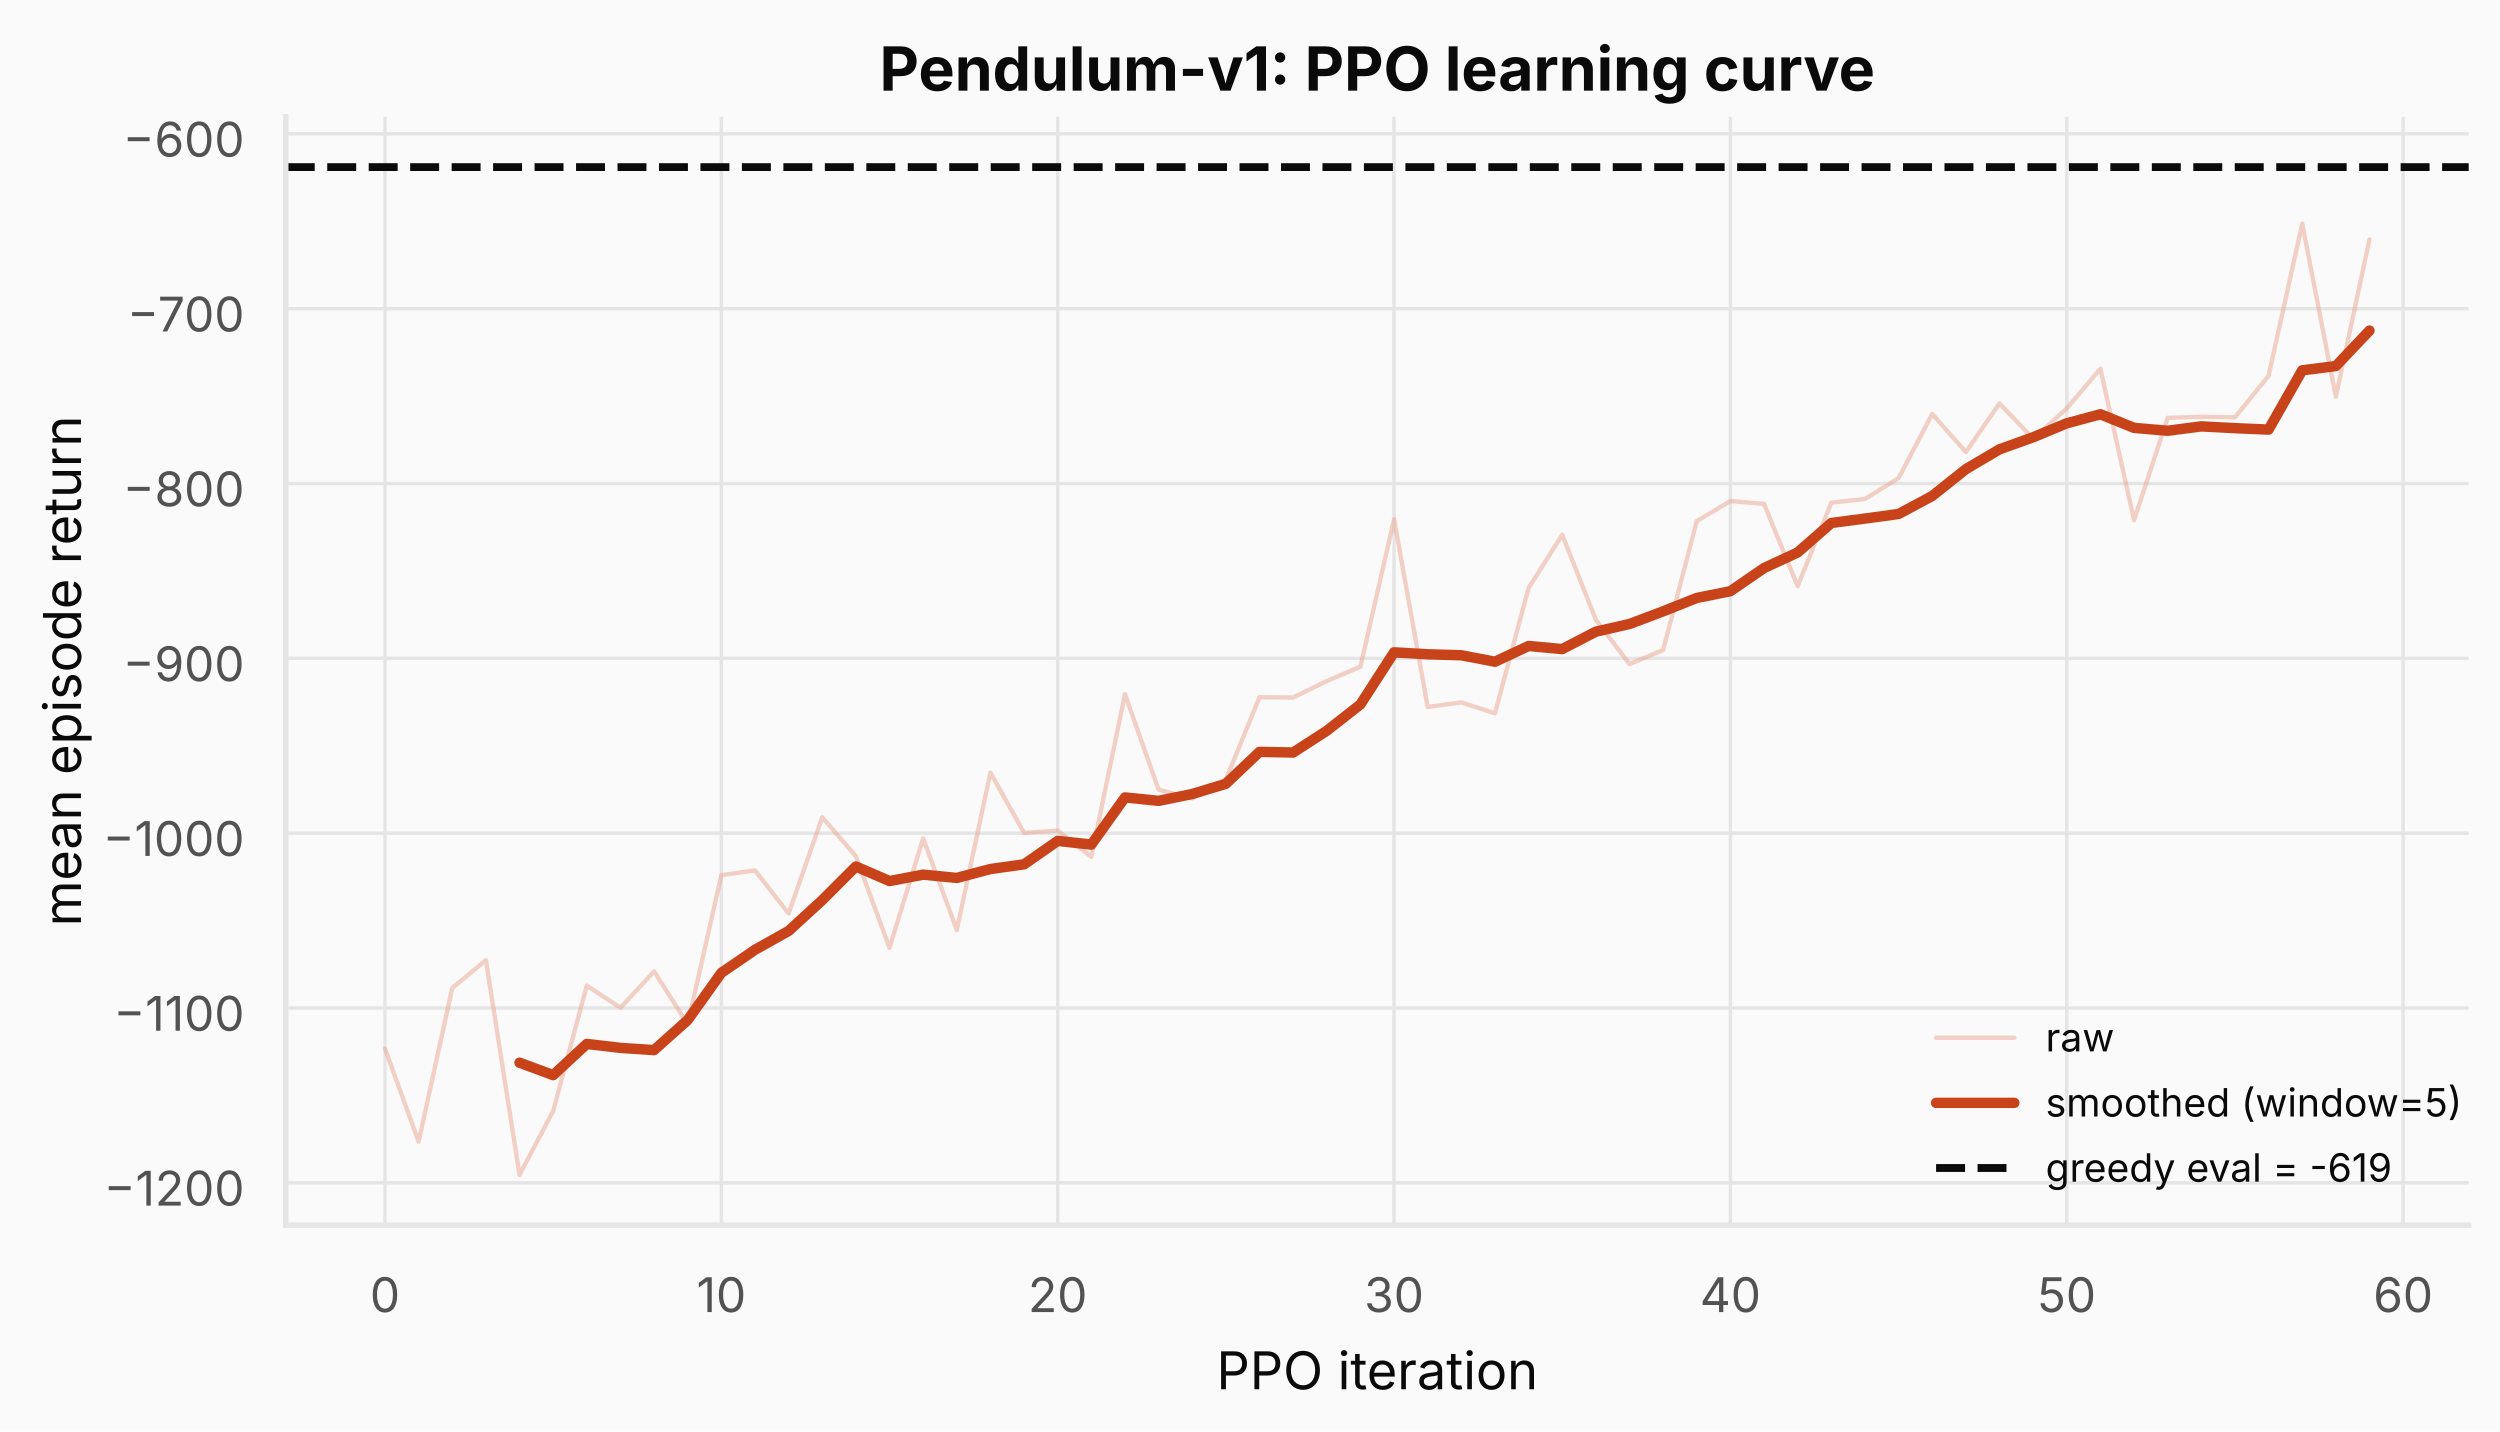
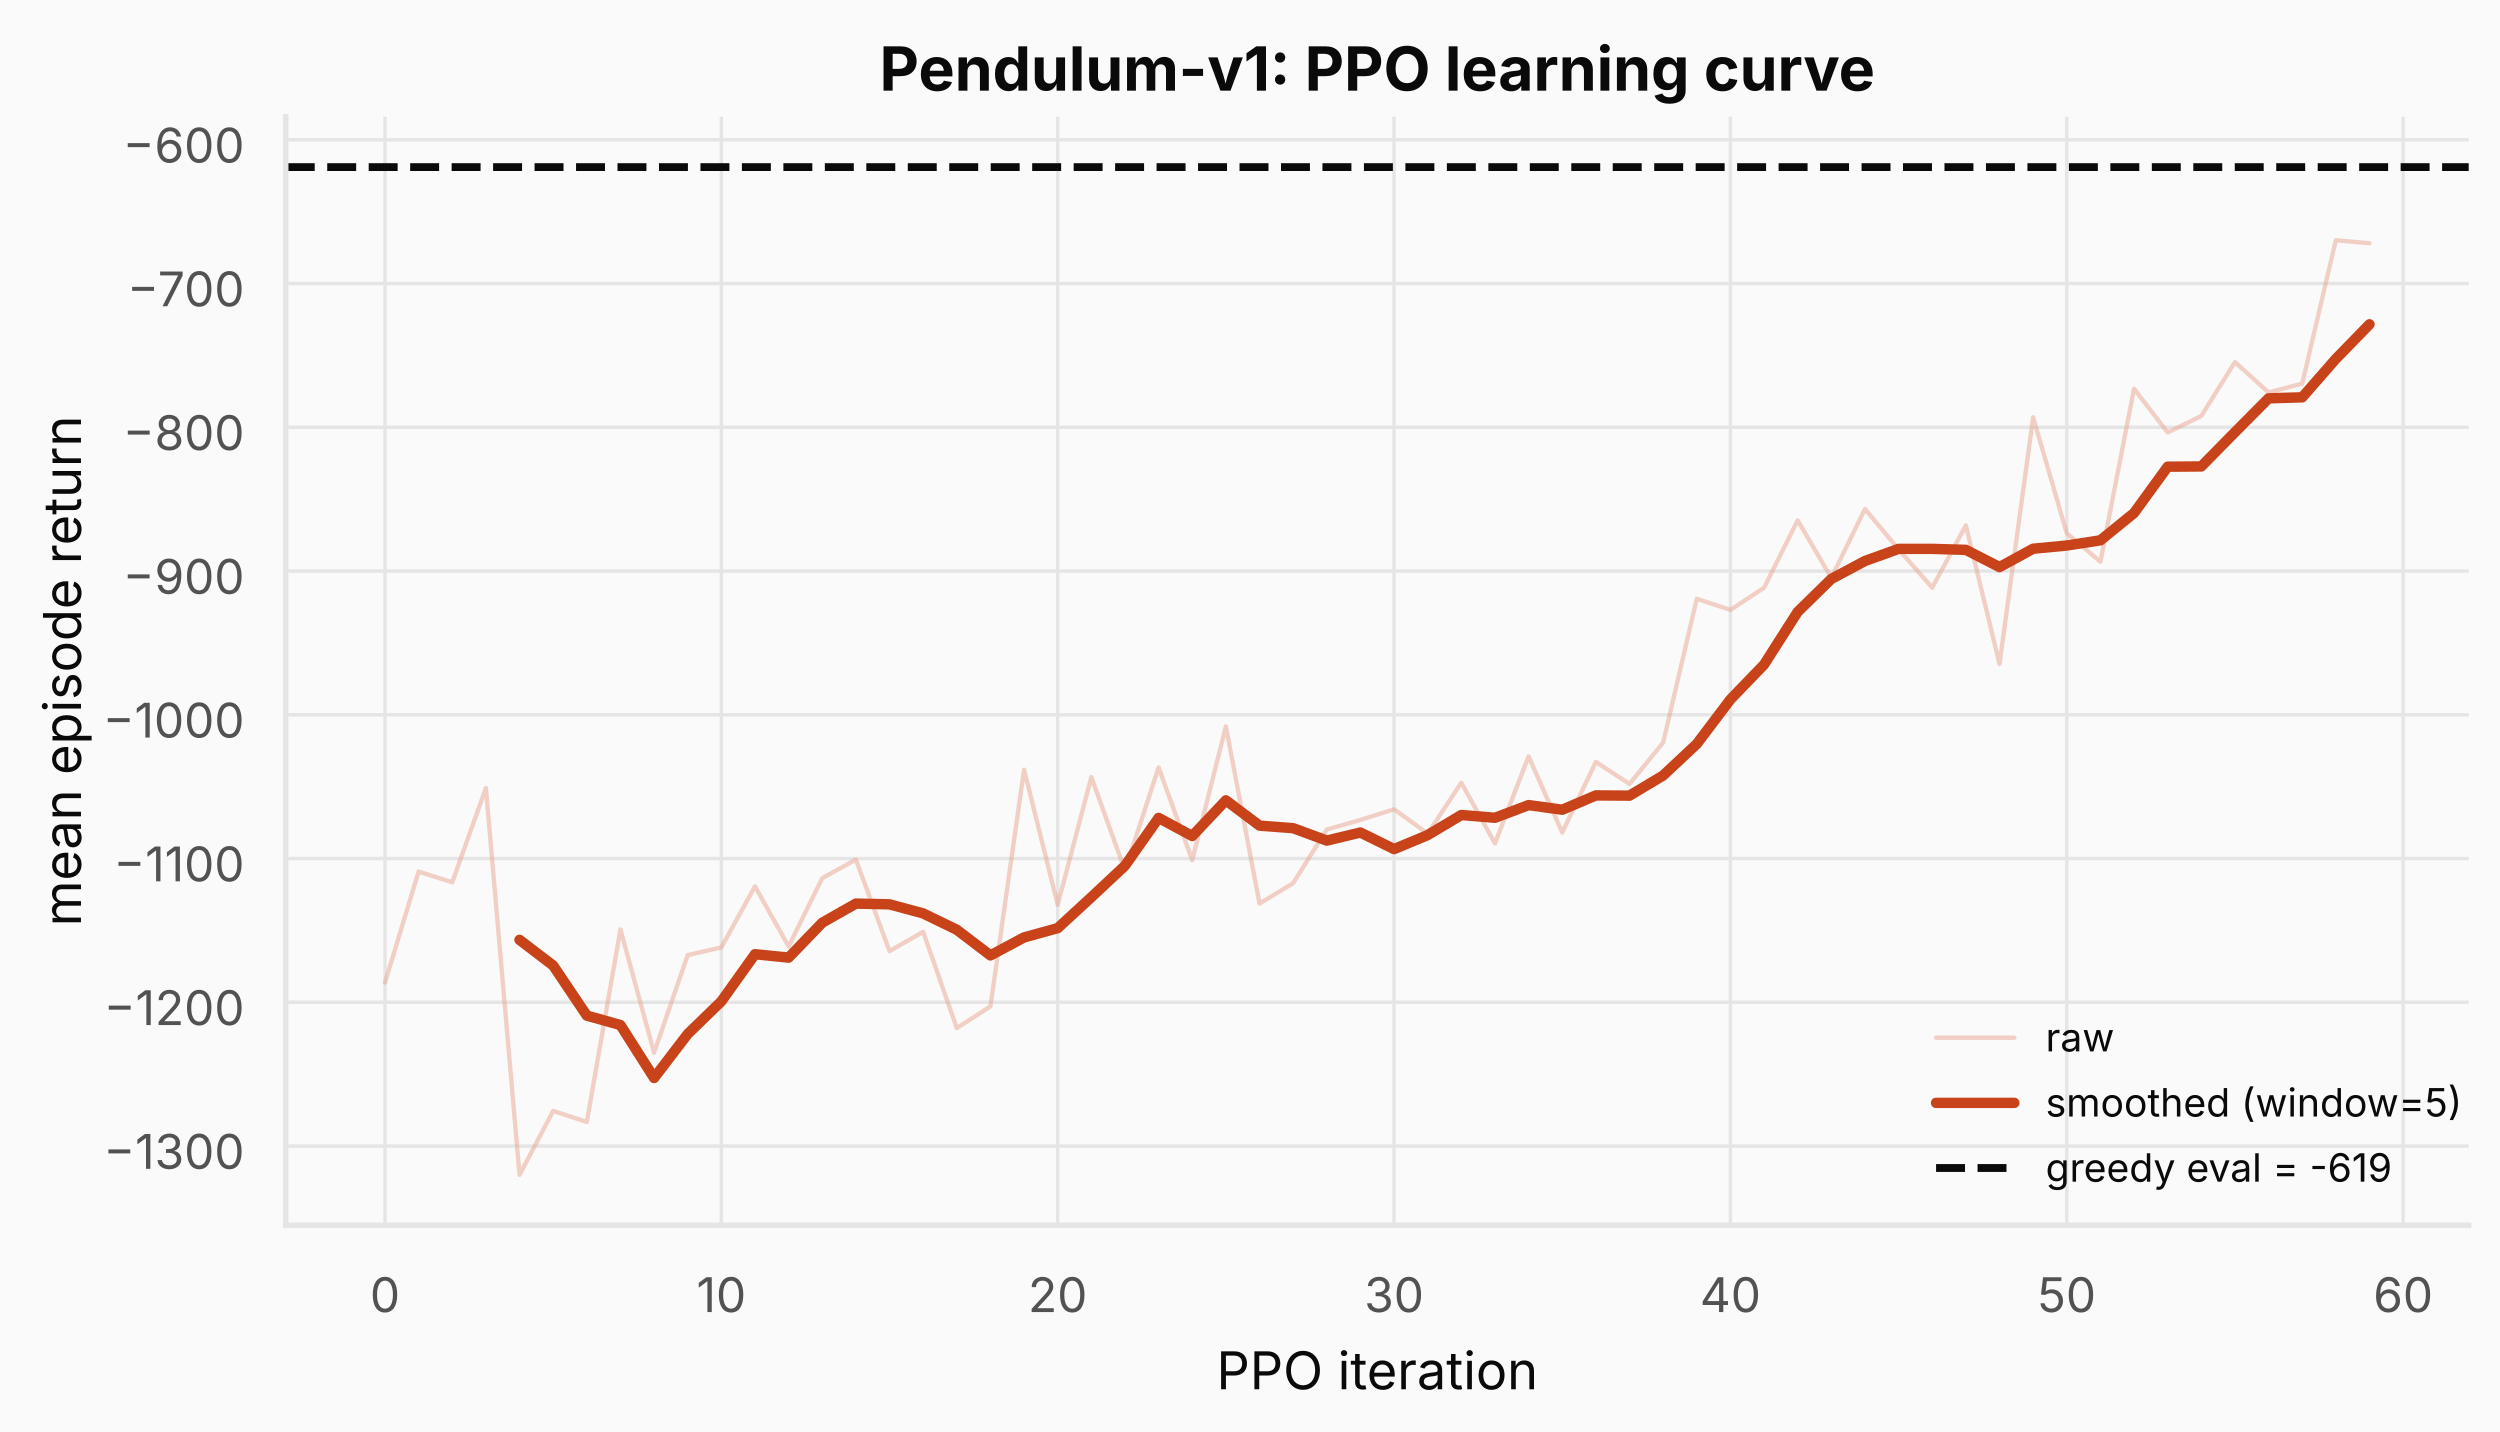
<svg xmlns="http://www.w3.org/2000/svg" width="575.141pt" height="329.369pt" viewBox="0 0 575.141 329.369" version="1.1">
  <defs>
    <style type="text/css">*{stroke-linejoin: round; stroke-linecap: butt}</style>
  </defs>
  <g id="figure_1">
    <g id="patch_1">
      <path d="M 0 329.369  L 575.141 329.369  L 575.141 0  L 0 0  z " style="fill: #fafafa" />
    </g>
    <g id="axes_1">
      <g id="patch_2">
        <path d="M 65.741 281.874  L 567.941 281.874  L 567.941 26.85  L 65.741 26.85  z " style="fill: #fafafa" />
      </g>
      <g id="matplotlib.axis_1">
        <g id="xtick_1">
          <g id="line2d_1">
-             <path d="M 88.569 281.874  L 88.569 26.85  " clip-path="url(#pa1992f66c3)" style="fill: none; stroke: #e5e5e5; stroke-width: 0.8; stroke-linecap: round" />
+             <path d="M 88.569 281.874  L 88.569 26.85  " clip-path="url(#pfc8243ac1d)" style="fill: none; stroke: #e5e5e5; stroke-width: 0.8; stroke-linecap: round" />
          </g>
          <g id="text_1">
            <text style="font-size: 11px; font-family: 'Geist', 'Inter', 'Helvetica Neue', 'Arial', 'DejaVu Sans', sans-serif; text-anchor: middle; fill: #525252" x="88.569" y="301.846" transform="rotate(-0 88.56852 301.846)">0</text>
          </g>
        </g>
        <g id="xtick_2">
          <g id="line2d_2">
-             <path d="M 165.949 281.874  L 165.949 26.85  " clip-path="url(#pa1992f66c3)" style="fill: none; stroke: #e5e5e5; stroke-width: 0.8; stroke-linecap: round" />
+             <path d="M 165.949 281.874  L 165.949 26.85  " clip-path="url(#pfc8243ac1d)" style="fill: none; stroke: #e5e5e5; stroke-width: 0.8; stroke-linecap: round" />
          </g>
          <g id="text_2">
            <text style="font-size: 11px; font-family: 'Geist', 'Inter', 'Helvetica Neue', 'Arial', 'DejaVu Sans', sans-serif; text-anchor: middle; fill: #525252" x="165.949" y="301.846" transform="rotate(-0 165.9491 301.846)">10</text>
          </g>
        </g>
        <g id="xtick_3">
          <g id="line2d_3">
-             <path d="M 243.33 281.874  L 243.33 26.85  " clip-path="url(#pa1992f66c3)" style="fill: none; stroke: #e5e5e5; stroke-width: 0.8; stroke-linecap: round" />
+             <path d="M 243.33 281.874  L 243.33 26.85  " clip-path="url(#pfc8243ac1d)" style="fill: none; stroke: #e5e5e5; stroke-width: 0.8; stroke-linecap: round" />
          </g>
          <g id="text_3">
            <text style="font-size: 11px; font-family: 'Geist', 'Inter', 'Helvetica Neue', 'Arial', 'DejaVu Sans', sans-serif; text-anchor: middle; fill: #525252" x="243.33" y="301.846" transform="rotate(-0 243.3297 301.846)">20</text>
          </g>
        </g>
        <g id="xtick_4">
          <g id="line2d_4">
-             <path d="M 320.71 281.874  L 320.71 26.85  " clip-path="url(#pa1992f66c3)" style="fill: none; stroke: #e5e5e5; stroke-width: 0.8; stroke-linecap: round" />
+             <path d="M 320.71 281.874  L 320.71 26.85  " clip-path="url(#pfc8243ac1d)" style="fill: none; stroke: #e5e5e5; stroke-width: 0.8; stroke-linecap: round" />
          </g>
          <g id="text_4">
            <text style="font-size: 11px; font-family: 'Geist', 'Inter', 'Helvetica Neue', 'Arial', 'DejaVu Sans', sans-serif; text-anchor: middle; fill: #525252" x="320.71" y="301.846" transform="rotate(-0 320.7103 301.846)">30</text>
          </g>
        </g>
        <g id="xtick_5">
          <g id="line2d_5">
-             <path d="M 398.091 281.874  L 398.091 26.85  " clip-path="url(#pa1992f66c3)" style="fill: none; stroke: #e5e5e5; stroke-width: 0.8; stroke-linecap: round" />
+             <path d="M 398.091 281.874  L 398.091 26.85  " clip-path="url(#pfc8243ac1d)" style="fill: none; stroke: #e5e5e5; stroke-width: 0.8; stroke-linecap: round" />
          </g>
          <g id="text_5">
            <text style="font-size: 11px; font-family: 'Geist', 'Inter', 'Helvetica Neue', 'Arial', 'DejaVu Sans', sans-serif; text-anchor: middle; fill: #525252" x="398.091" y="301.846" transform="rotate(-0 398.0909 301.846)">40</text>
          </g>
        </g>
        <g id="xtick_6">
          <g id="line2d_6">
-             <path d="M 475.471 281.874  L 475.471 26.85  " clip-path="url(#pa1992f66c3)" style="fill: none; stroke: #e5e5e5; stroke-width: 0.8; stroke-linecap: round" />
+             <path d="M 475.471 281.874  L 475.471 26.85  " clip-path="url(#pfc8243ac1d)" style="fill: none; stroke: #e5e5e5; stroke-width: 0.8; stroke-linecap: round" />
          </g>
          <g id="text_6">
            <text style="font-size: 11px; font-family: 'Geist', 'Inter', 'Helvetica Neue', 'Arial', 'DejaVu Sans', sans-serif; text-anchor: middle; fill: #525252" x="475.471" y="301.846" transform="rotate(-0 475.4715 301.846)">50</text>
          </g>
        </g>
        <g id="xtick_7">
          <g id="line2d_7">
-             <path d="M 552.852 281.874  L 552.852 26.85  " clip-path="url(#pa1992f66c3)" style="fill: none; stroke: #e5e5e5; stroke-width: 0.8; stroke-linecap: round" />
+             <path d="M 552.852 281.874  L 552.852 26.85  " clip-path="url(#pfc8243ac1d)" style="fill: none; stroke: #e5e5e5; stroke-width: 0.8; stroke-linecap: round" />
          </g>
          <g id="text_7">
            <text style="font-size: 11px; font-family: 'Geist', 'Inter', 'Helvetica Neue', 'Arial', 'DejaVu Sans', sans-serif; text-anchor: middle; fill: #525252" x="552.852" y="301.846" transform="rotate(-0 552.852 301.846)">60</text>
          </g>
        </g>
        <g id="text_8">
          <text style="font-size: 12px; font-family: 'Geist', 'Inter', 'Helvetica Neue', 'Arial', 'DejaVu Sans', sans-serif; text-anchor: middle; fill: #0a0a0a" x="316.841" y="319.613" transform="rotate(-0 316.8413 319.613)">PPO iteration</text>
        </g>
      </g>
      <g id="matplotlib.axis_2">
        <g id="ytick_1">
          <g id="line2d_8">
-             <path d="M 65.741 272.116  L 567.941 272.116  " clip-path="url(#pa1992f66c3)" style="fill: none; stroke: #e5e5e5; stroke-width: 0.8; stroke-linecap: round" />
+             <path d="M 65.741 263.655  L 567.941 263.655  " clip-path="url(#pfc8243ac1d)" style="fill: none; stroke: #e5e5e5; stroke-width: 0.8; stroke-linecap: round" />
          </g>
          <g id="text_9">
-             <text style="font-size: 11px; font-family: 'Geist', 'Inter', 'Helvetica Neue', 'Arial', 'DejaVu Sans', sans-serif; text-anchor: end; fill: #525252" x="56.241" y="277.352" transform="rotate(-0 56.24125 277.3517)">−1200</text>
+             <text style="font-size: 11px; font-family: 'Geist', 'Inter', 'Helvetica Neue', 'Arial', 'DejaVu Sans', sans-serif; text-anchor: end; fill: #525252" x="56.241" y="268.891" transform="rotate(-0 56.24125 268.8906)">−1300</text>
          </g>
        </g>
        <g id="ytick_2">
          <g id="line2d_9">
-             <path d="M 65.741 231.897  L 567.941 231.897  " clip-path="url(#pa1992f66c3)" style="fill: none; stroke: #e5e5e5; stroke-width: 0.8; stroke-linecap: round" />
+             <path d="M 65.741 230.584  L 567.941 230.584  " clip-path="url(#pfc8243ac1d)" style="fill: none; stroke: #e5e5e5; stroke-width: 0.8; stroke-linecap: round" />
          </g>
          <g id="text_10">
-             <text style="font-size: 11px; font-family: 'Geist', 'Inter', 'Helvetica Neue', 'Arial', 'DejaVu Sans', sans-serif; text-anchor: end; fill: #525252" x="56.241" y="237.133" transform="rotate(-0 56.24125 237.1325)">−1100</text>
+             <text style="font-size: 11px; font-family: 'Geist', 'Inter', 'Helvetica Neue', 'Arial', 'DejaVu Sans', sans-serif; text-anchor: end; fill: #525252" x="56.241" y="235.82" transform="rotate(-0 56.24125 235.8197)">−1200</text>
          </g>
        </g>
        <g id="ytick_3">
          <g id="line2d_10">
-             <path d="M 65.741 191.677  L 567.941 191.677  " clip-path="url(#pa1992f66c3)" style="fill: none; stroke: #e5e5e5; stroke-width: 0.8; stroke-linecap: round" />
+             <path d="M 65.741 197.513  L 567.941 197.513  " clip-path="url(#pfc8243ac1d)" style="fill: none; stroke: #e5e5e5; stroke-width: 0.8; stroke-linecap: round" />
          </g>
          <g id="text_11">
-             <text style="font-size: 11px; font-family: 'Geist', 'Inter', 'Helvetica Neue', 'Arial', 'DejaVu Sans', sans-serif; text-anchor: end; fill: #525252" x="56.241" y="196.913" transform="rotate(-0 56.24125 196.9133)">−1000</text>
+             <text style="font-size: 11px; font-family: 'Geist', 'Inter', 'Helvetica Neue', 'Arial', 'DejaVu Sans', sans-serif; text-anchor: end; fill: #525252" x="56.241" y="202.749" transform="rotate(-0 56.24125 202.7489)">−1100</text>
          </g>
        </g>
        <g id="ytick_4">
          <g id="line2d_11">
-             <path d="M 65.741 151.458  L 567.941 151.458  " clip-path="url(#pa1992f66c3)" style="fill: none; stroke: #e5e5e5; stroke-width: 0.8; stroke-linecap: round" />
+             <path d="M 65.741 164.442  L 567.941 164.442  " clip-path="url(#pfc8243ac1d)" style="fill: none; stroke: #e5e5e5; stroke-width: 0.8; stroke-linecap: round" />
          </g>
          <g id="text_12">
-             <text style="font-size: 11px; font-family: 'Geist', 'Inter', 'Helvetica Neue', 'Arial', 'DejaVu Sans', sans-serif; text-anchor: end; fill: #525252" x="56.241" y="156.694" transform="rotate(-0 56.24125 156.694)">−900</text>
+             <text style="font-size: 11px; font-family: 'Geist', 'Inter', 'Helvetica Neue', 'Arial', 'DejaVu Sans', sans-serif; text-anchor: end; fill: #525252" x="56.241" y="169.678" transform="rotate(-0 56.24125 169.678)">−1000</text>
          </g>
        </g>
        <g id="ytick_5">
          <g id="line2d_12">
-             <path d="M 65.741 111.239  L 567.941 111.239  " clip-path="url(#pa1992f66c3)" style="fill: none; stroke: #e5e5e5; stroke-width: 0.8; stroke-linecap: round" />
+             <path d="M 65.741 131.371  L 567.941 131.371  " clip-path="url(#pfc8243ac1d)" style="fill: none; stroke: #e5e5e5; stroke-width: 0.8; stroke-linecap: round" />
          </g>
          <g id="text_13">
-             <text style="font-size: 11px; font-family: 'Geist', 'Inter', 'Helvetica Neue', 'Arial', 'DejaVu Sans', sans-serif; text-anchor: end; fill: #525252" x="56.241" y="116.475" transform="rotate(-0 56.24125 116.4748)">−800</text>
+             <text style="font-size: 11px; font-family: 'Geist', 'Inter', 'Helvetica Neue', 'Arial', 'DejaVu Sans', sans-serif; text-anchor: end; fill: #525252" x="56.241" y="136.607" transform="rotate(-0 56.24125 136.6071)">−900</text>
          </g>
        </g>
        <g id="ytick_6">
          <g id="line2d_13">
-             <path d="M 65.741 71.02  L 567.941 71.02  " clip-path="url(#pa1992f66c3)" style="fill: none; stroke: #e5e5e5; stroke-width: 0.8; stroke-linecap: round" />
+             <path d="M 65.741 98.3  L 567.941 98.3  " clip-path="url(#pfc8243ac1d)" style="fill: none; stroke: #e5e5e5; stroke-width: 0.8; stroke-linecap: round" />
          </g>
          <g id="text_14">
-             <text style="font-size: 11px; font-family: 'Geist', 'Inter', 'Helvetica Neue', 'Arial', 'DejaVu Sans', sans-serif; text-anchor: end; fill: #525252" x="56.241" y="76.256" transform="rotate(-0 56.24125 76.25558)">−700</text>
+             <text style="font-size: 11px; font-family: 'Geist', 'Inter', 'Helvetica Neue', 'Arial', 'DejaVu Sans', sans-serif; text-anchor: end; fill: #525252" x="56.241" y="103.536" transform="rotate(-0 56.24125 103.5363)">−800</text>
          </g>
        </g>
        <g id="ytick_7">
          <g id="line2d_14">
-             <path d="M 65.741 30.8  L 567.941 30.8  " clip-path="url(#pa1992f66c3)" style="fill: none; stroke: #e5e5e5; stroke-width: 0.8; stroke-linecap: round" />
+             <path d="M 65.741 65.229  L 567.941 65.229  " clip-path="url(#pfc8243ac1d)" style="fill: none; stroke: #e5e5e5; stroke-width: 0.8; stroke-linecap: round" />
          </g>
          <g id="text_15">
-             <text style="font-size: 11px; font-family: 'Geist', 'Inter', 'Helvetica Neue', 'Arial', 'DejaVu Sans', sans-serif; text-anchor: end; fill: #525252" x="56.241" y="36.036" transform="rotate(-0 56.24125 36.03635)">−600</text>
+             <text style="font-size: 11px; font-family: 'Geist', 'Inter', 'Helvetica Neue', 'Arial', 'DejaVu Sans', sans-serif; text-anchor: end; fill: #525252" x="56.241" y="70.465" transform="rotate(-0 56.24125 70.4654)">−700</text>
          </g>
        </g>
-         <g id="text_16">
+         <g id="ytick_8">
+           <g id="line2d_15">
+             <path d="M 65.741 32.159  L 567.941 32.159  " clip-path="url(#pfc8243ac1d)" style="fill: none; stroke: #e5e5e5; stroke-width: 0.8; stroke-linecap: round" />
+           </g>
+           <g id="text_16">
+             <text style="font-size: 11px; font-family: 'Geist', 'Inter', 'Helvetica Neue', 'Arial', 'DejaVu Sans', sans-serif; text-anchor: end; fill: #525252" x="56.241" y="37.395" transform="rotate(-0 56.24125 37.39453)">−600</text>
+           </g>
+         </g>
+         <g id="text_17">
          <text style="font-size: 12px; font-family: 'Geist', 'Inter', 'Helvetica Neue', 'Arial', 'DejaVu Sans', sans-serif; text-anchor: middle; fill: #0a0a0a" x="18.624" y="154.362" transform="rotate(-90 18.624 154.362)">mean episode return</text>
        </g>
      </g>
-       <g id="line2d_15">
-         <path d="M 88.569 241.263  L 96.307 262.648  L 104.045 227.292  L 111.783 220.9  L 119.521 270.282  L 127.259 255.587  L 134.997 226.754  L 142.735 231.839  L 150.473 223.468  L 158.211 235.651  L 165.949 201.345  L 173.687 200.232  L 181.425 210.162  L 189.163 188.004  L 196.901 196.993  L 204.639 218.054  L 212.377 192.877  L 220.116 213.953  L 227.854 177.749  L 235.592 191.599  L 243.33 191.09  L 251.068 197.116  L 258.806 159.714  L 266.544 181.686  L 274.282 183.689  L 282.02 179.359  L 289.758 160.4  L 297.496 160.468  L 305.234 156.661  L 312.972 153.382  L 320.71 119.466  L 328.448 162.631  L 336.186 161.595  L 343.924 164.1  L 351.663 135.272  L 359.401 123.036  L 367.139 142.579  L 374.877 152.771  L 382.615 149.536  L 390.353 119.887  L 398.091 115.258  L 405.829 115.928  L 413.567 134.852  L 421.305 115.653  L 429.043 114.792  L 436.781 109.994  L 444.519 95.229  L 452.257 104.002  L 459.995 92.809  L 467.733 100.922  L 475.471 93.961  L 483.21 84.816  L 490.948 119.663  L 498.686 96.124  L 506.424 95.9  L 514.162 95.998  L 521.9 86.463  L 529.638 51.475  L 537.376 91.25  L 545.114 55.104  " clip-path="url(#pa1992f66c3)" style="fill: none; stroke: #e8a48f; stroke-opacity: 0.5; stroke-linecap: round" />
-       </g>
      <g id="line2d_16">
-         <path d="M 119.521 244.477  L 127.259 247.342  L 134.997 240.163  L 142.735 241.072  L 150.473 241.586  L 158.211 234.66  L 165.949 223.812  L 173.687 218.507  L 181.425 214.172  L 189.163 207.079  L 196.901 199.347  L 204.639 202.689  L 212.377 201.218  L 220.116 201.976  L 227.854 199.925  L 235.592 198.847  L 243.33 193.454  L 251.068 194.301  L 258.806 183.454  L 266.544 184.241  L 274.282 182.659  L 282.02 180.313  L 289.758 172.97  L 297.496 173.12  L 305.234 168.115  L 312.972 162.054  L 320.71 150.075  L 328.448 150.522  L 336.186 150.747  L 343.924 152.235  L 351.663 148.613  L 359.401 149.327  L 367.139 145.316  L 374.877 143.552  L 382.615 140.639  L 390.353 137.562  L 398.091 136.006  L 405.829 130.676  L 413.567 127.092  L 421.305 120.316  L 429.043 119.297  L 436.781 118.244  L 444.519 114.104  L 452.257 107.934  L 459.995 103.365  L 467.733 100.591  L 475.471 97.385  L 483.21 95.302  L 490.948 98.434  L 498.686 99.097  L 506.424 98.093  L 514.162 98.5  L 521.9 98.83  L 529.638 85.192  L 537.376 84.217  L 545.114 76.058  " clip-path="url(#pa1992f66c3)" style="fill: none; stroke: #c8421a; stroke-width: 2.4; stroke-linecap: round" />
+         <path d="M 88.569 226.04  L 96.307 200.516  L 104.045 202.976  L 111.783 181.292  L 119.521 270.282  L 127.259 255.575  L 134.997 258.112  L 142.735 213.827  L 150.473 242.182  L 158.211 219.73  L 165.949 217.957  L 173.687 203.915  L 181.425 217.736  L 189.163 202.03  L 196.901 197.751  L 204.639 218.807  L 212.377 214.372  L 220.116 236.523  L 227.854 231.52  L 235.592 177.078  L 243.33 208.145  L 251.068 178.775  L 258.806 200.258  L 266.544 176.566  L 274.282 197.896  L 282.02 167.114  L 289.758 207.877  L 297.496 203.181  L 305.234 190.842  L 312.972 188.623  L 320.71 186.179  L 328.448 191.768  L 336.186 180.081  L 343.924 194.034  L 351.663 174.019  L 359.401 191.524  L 367.139 175.286  L 374.877 180.349  L 382.615 170.845  L 390.353 137.751  L 398.091 140.317  L 405.829 135.207  L 413.567 119.714  L 421.305 132.959  L 429.043 117.098  L 436.781 126.377  L 444.519 135.201  L 452.257 120.861  L 459.995 152.755  L 467.733 96.002  L 475.471 122.677  L 483.21 129.231  L 490.948 89.441  L 498.686 99.491  L 506.424 95.694  L 514.162 83.299  L 521.9 90.287  L 529.638 88.25  L 537.376 55.272  L 545.114 55.96  " clip-path="url(#pfc8243ac1d)" style="fill: none; stroke: #e8a48f; stroke-opacity: 0.5; stroke-linecap: round" />
      </g>
      <g id="line2d_17">
-         <path d="M 65.741 38.442  L 567.941 38.442  " clip-path="url(#pa1992f66c3)" style="fill: none; stroke-dasharray: 6.66,2.88; stroke-dashoffset: 0; stroke: #0a0a0a; stroke-width: 1.8" />
+         <path d="M 119.521 216.221  L 127.259 222.128  L 134.997 233.647  L 142.735 235.818  L 150.473 247.996  L 158.211 237.885  L 165.949 230.361  L 173.687 219.522  L 181.425 220.304  L 189.163 212.274  L 196.901 207.878  L 204.639 208.048  L 212.377 210.139  L 220.116 213.897  L 227.854 219.795  L 235.592 215.66  L 243.33 213.528  L 251.068 206.408  L 258.806 199.155  L 266.544 188.164  L 274.282 192.328  L 282.02 184.122  L 289.758 189.942  L 297.496 190.527  L 305.234 193.382  L 312.972 191.528  L 320.71 195.341  L 328.448 192.119  L 336.186 187.499  L 343.924 188.137  L 351.663 185.216  L 359.401 186.285  L 367.139 182.989  L 374.877 183.042  L 382.615 178.405  L 390.353 171.151  L 398.091 160.909  L 405.829 152.894  L 413.567 140.767  L 421.305 133.189  L 429.043 129.059  L 436.781 126.271  L 444.519 126.27  L 452.257 126.499  L 459.995 130.458  L 467.733 126.239  L 475.471 125.499  L 483.21 124.305  L 490.948 118.021  L 498.686 107.368  L 506.424 107.307  L 514.162 99.431  L 521.9 91.642  L 529.638 91.404  L 537.376 82.561  L 545.114 74.614  " clip-path="url(#pfc8243ac1d)" style="fill: none; stroke: #c8421a; stroke-width: 2.4; stroke-linecap: round" />
+       </g>
+       <g id="line2d_18">
+         <path d="M 65.741 38.442  L 567.941 38.442  " clip-path="url(#pfc8243ac1d)" style="fill: none; stroke-dasharray: 6.66,2.88; stroke-dashoffset: 0; stroke: #0a0a0a; stroke-width: 1.8" />
      </g>
      <g id="patch_3">
        <path d="M 65.741 281.874  L 65.741 26.85  " style="fill: none; stroke: #e5e5e5; stroke-width: 1.25; stroke-linejoin: miter; stroke-linecap: square" />
      </g>
      <g id="patch_4">
        <path d="M 65.741 281.874  L 567.941 281.874  " style="fill: none; stroke: #e5e5e5; stroke-width: 1.25; stroke-linejoin: miter; stroke-linecap: square" />
      </g>
-       <g id="text_17">
+       <g id="text_18">
        <text style="font-weight: 700; font-size: 14px; font-family: 'Geist', 'Inter', 'Helvetica Neue', 'Arial', 'DejaVu Sans', sans-serif; text-anchor: middle; fill: #0a0a0a" x="316.841" y="20.85" transform="rotate(-0 316.8413 20.85)">Pendulum-v1: PPO learning curve</text>
      </g>
      <g id="legend_1">
-         <g id="line2d_18">
+         <g id="line2d_19">
          <path d="M 445.406 238.737  L 454.406 238.737  L 463.406 238.737  " style="fill: none; stroke: #e8a48f; stroke-opacity: 0.5; stroke-linecap: round" />
        </g>
-         <g id="text_18">
+         <g id="text_19">
          <text style="font-size: 9px; font-family: 'Geist', 'Inter', 'Helvetica Neue', 'Arial', 'DejaVu Sans', sans-serif; text-anchor: start; fill: #0a0a0a" x="470.606" y="241.887" transform="rotate(-0 470.6062 241.887)">raw</text>
        </g>
-         <g id="line2d_19">
+         <g id="line2d_20">
          <path d="M 445.406 253.722  L 454.406 253.722  L 463.406 253.722  " style="fill: none; stroke: #c8421a; stroke-width: 2.4; stroke-linecap: round" />
        </g>
-         <g id="text_19">
+         <g id="text_20">
          <text style="font-size: 9px; font-family: 'Geist', 'Inter', 'Helvetica Neue', 'Arial', 'DejaVu Sans', sans-serif; text-anchor: start; fill: #0a0a0a" x="470.606" y="256.872" transform="rotate(-0 470.6062 256.872)">smoothed (window=5)</text>
        </g>
-         <g id="line2d_20">
+         <g id="line2d_21">
          <path d="M 445.406 268.707  L 454.406 268.707  L 463.406 268.707  " style="fill: none; stroke-dasharray: 6.66,2.88; stroke-dashoffset: 0; stroke: #0a0a0a; stroke-width: 1.8" />
        </g>
-         <g id="text_20">
+         <g id="text_21">
          <text style="font-size: 9px; font-family: 'Geist', 'Inter', 'Helvetica Neue', 'Arial', 'DejaVu Sans', sans-serif; text-anchor: start; fill: #0a0a0a" x="470.606" y="271.857" transform="rotate(-0 470.6062 271.857)">greedy eval = -619</text>
        </g>
      </g>
    </g>
  </g>
  <defs>
-     <clipPath id="pa1992f66c3">
+     <clipPath id="pfc8243ac1d">
      <rect x="65.741" y="26.85" width="502.2" height="255.024" />
    </clipPath>
  </defs>
</svg>
